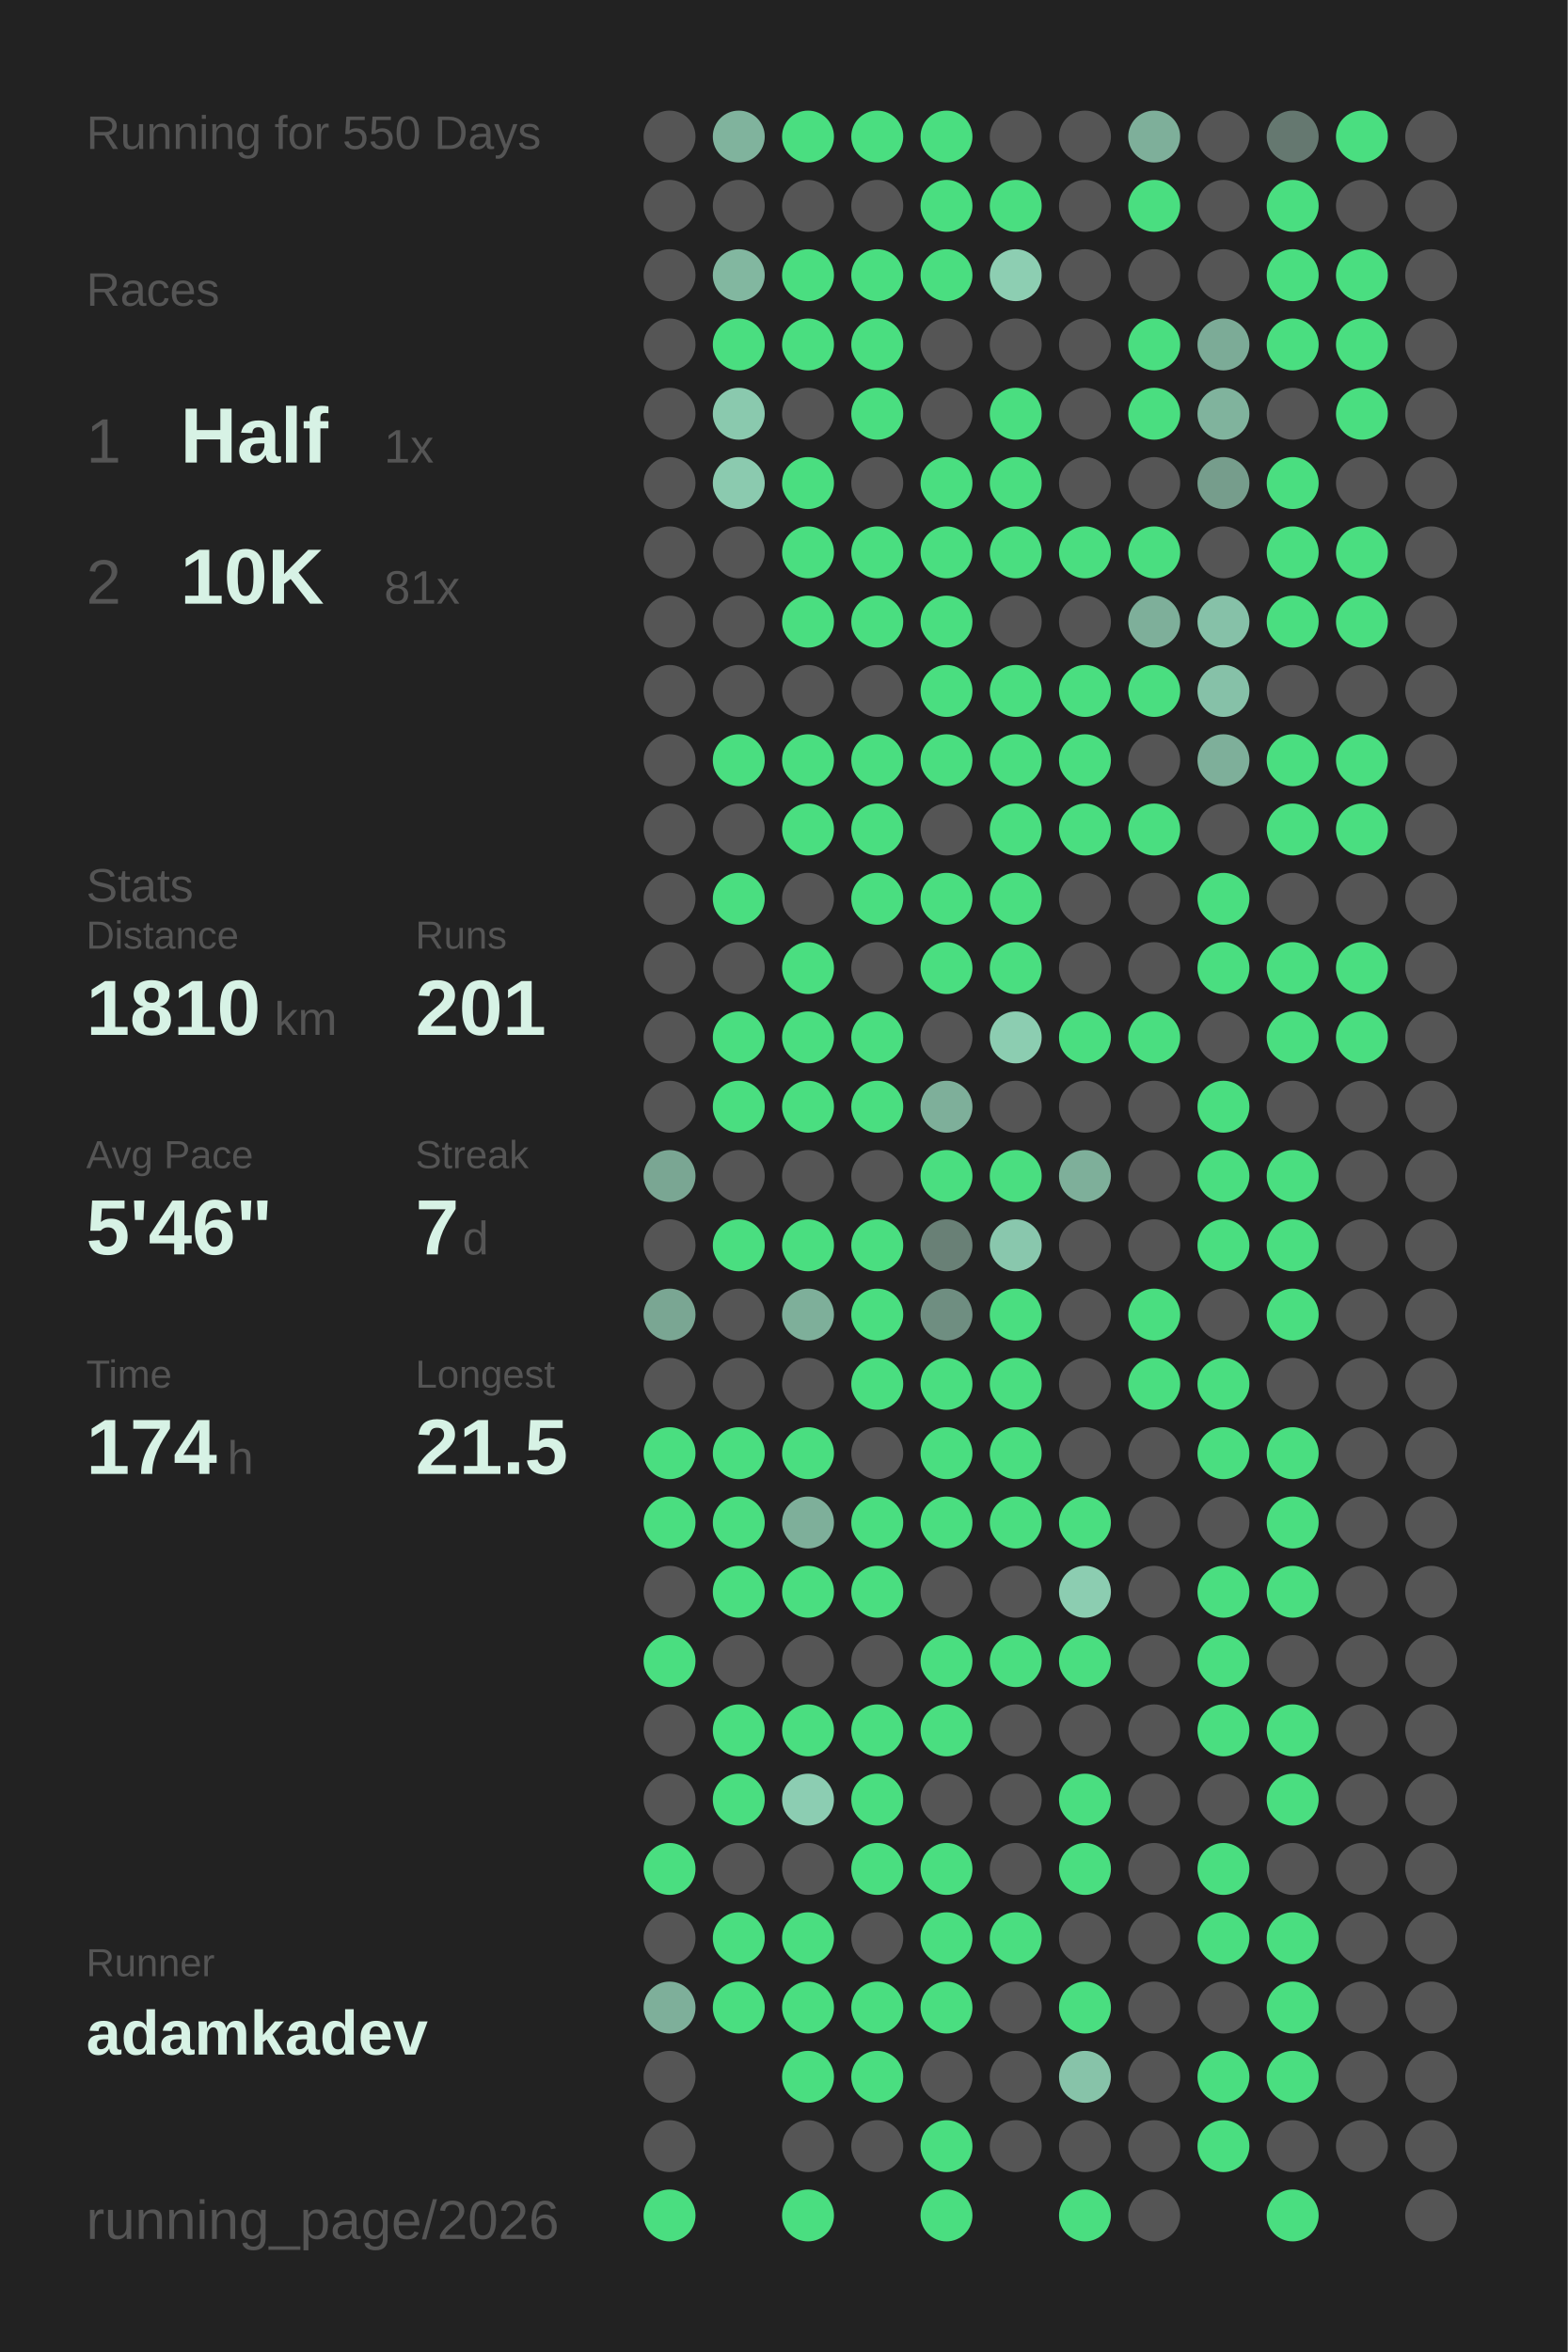
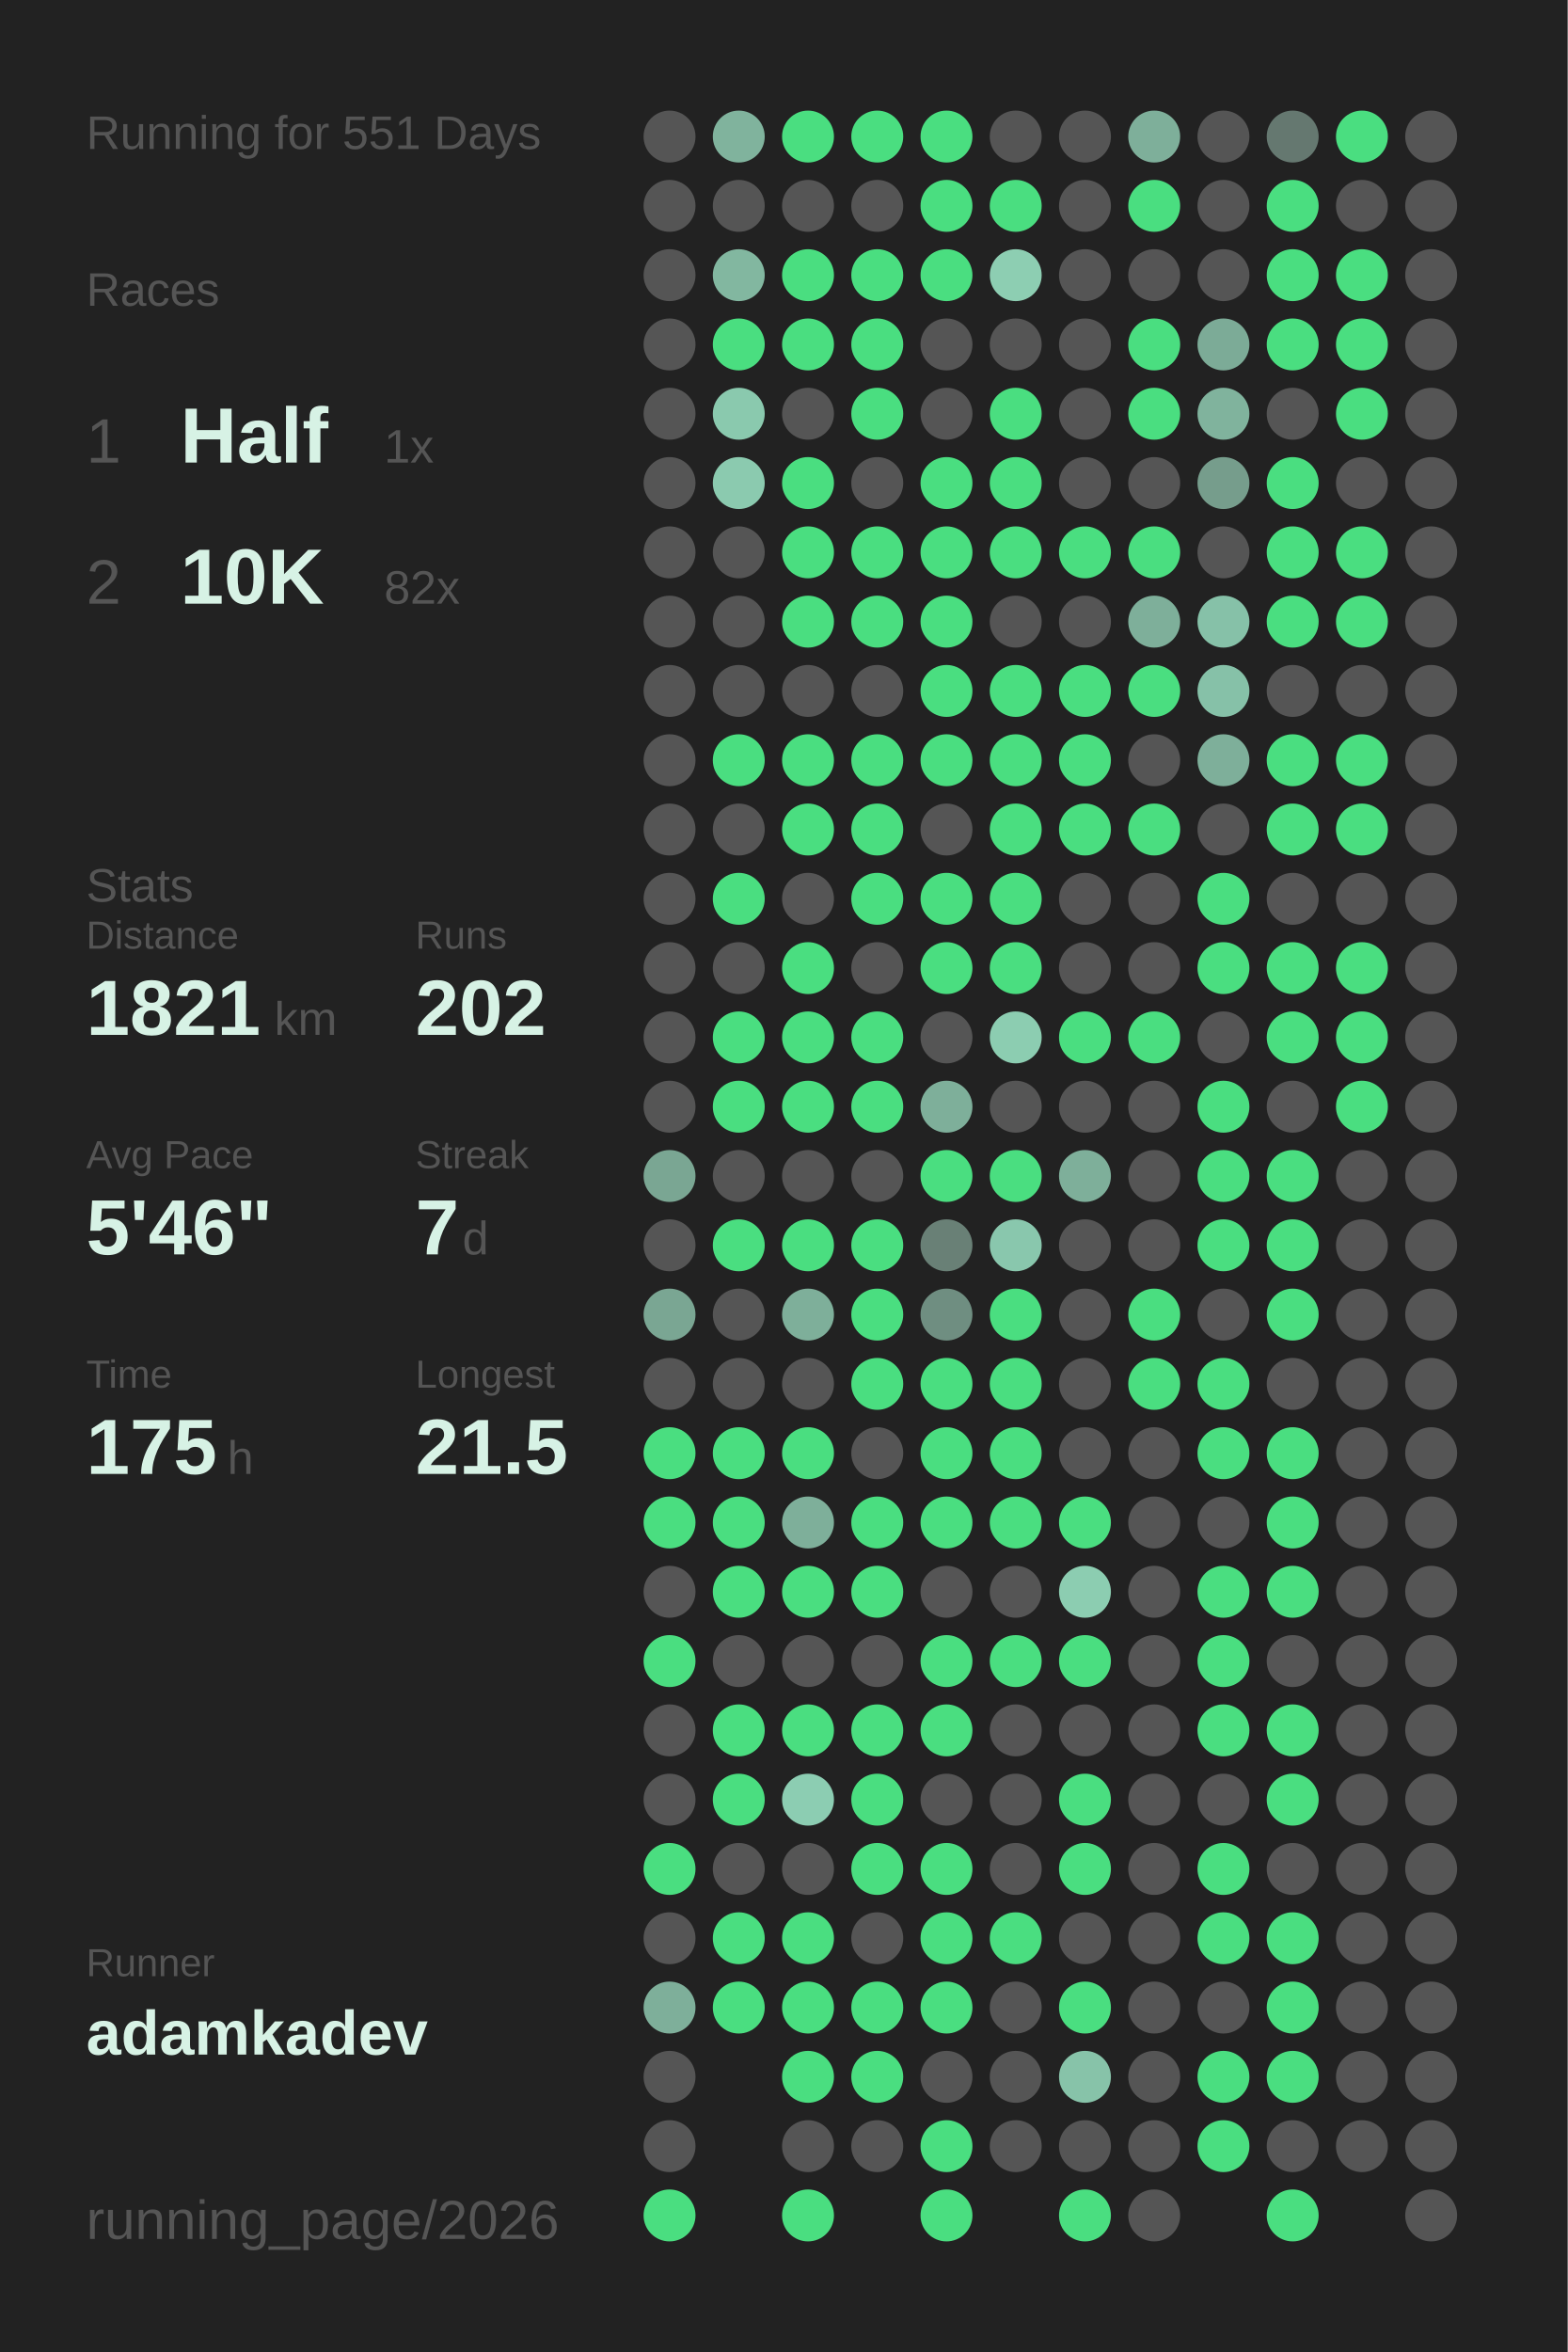
<svg xmlns="http://www.w3.org/2000/svg" baseProfile="full" height="300mm" version="1.1" viewBox="0,0,200,300" width="200mm">
  <defs />
  <rect fill="#222222" height="300" width="200" x="0" y="0" />
-   <text fill="#555555" style="font-size:6px; font-family:Arial;" x="11" y="19">Running for 550 Days</text>
+   <text fill="#555555" style="font-size:6px; font-family:Arial;" x="11" y="19">Running for 551 Days</text>
  <text fill="#555555" style="font-size:6px; font-family:Arial;" x="11" y="39">Races</text>
  <text fill="#555555" style="font-size:8px; font-family:Arial;" x="11" y="59">1</text>
  <text fill="#D7F2E5" style="font-size:10px; font-family:Arial; font-weight:bold;" x="23" y="59">Half</text>
  <text fill="#555555" style="font-size:6px; font-family:Arial;" x="49" y="59">1x</text>
  <text fill="#555555" style="font-size:8px; font-family:Arial;" x="11" y="77">2</text>
  <text fill="#D7F2E5" style="font-size:10px; font-family:Arial; font-weight:bold;" x="23" y="77">10K</text>
-   <text fill="#555555" style="font-size:6px; font-family:Arial;" x="49" y="77">81x</text>
+   <text fill="#555555" style="font-size:6px; font-family:Arial;" x="49" y="77">82x</text>
  <text fill="#555555" style="font-size:6px; font-family:Arial;" x="11" y="115">Stats</text>
  <text fill="#555555" style="font-size:5px; font-family:Arial;" x="11" y="121">Distance</text>
-   <text fill="#D7F2E5" style="font-size:10px; font-family:Arial; font-weight:bold;" x="11" y="132">1810</text>
+   <text fill="#D7F2E5" style="font-size:10px; font-family:Arial; font-weight:bold;" x="11" y="132">1821</text>
  <text fill="#555555" style="font-size:6px; font-family:Arial;" x="35" y="132">km</text>
  <text fill="#555555" style="font-size:5px; font-family:Arial;" x="53" y="121">Runs</text>
-   <text fill="#D7F2E5" style="font-size:10px; font-family:Arial; font-weight:bold;" x="53" y="132">201</text>
+   <text fill="#D7F2E5" style="font-size:10px; font-family:Arial; font-weight:bold;" x="53" y="132">202</text>
  <text fill="#555555" style="font-size:5px; font-family:Arial;" x="11" y="149">Avg Pace</text>
  <text fill="#D7F2E5" style="font-size:10px; font-family:Arial; font-weight:bold;" x="11" y="160">5'46"</text>
  <text fill="#555555" style="font-size:5px; font-family:Arial;" x="53" y="149">Streak</text>
  <text fill="#D7F2E5" style="font-size:10px; font-family:Arial; font-weight:bold;" x="53" y="160">7</text>
  <text fill="#555555" style="font-size:6px; font-family:Arial;" x="59" y="160">d</text>
  <text fill="#555555" style="font-size:5px; font-family:Arial;" x="11" y="177">Time</text>
-   <text fill="#D7F2E5" style="font-size:10px; font-family:Arial; font-weight:bold;" x="11" y="188">174</text>
+   <text fill="#D7F2E5" style="font-size:10px; font-family:Arial; font-weight:bold;" x="11" y="188">175</text>
  <text fill="#555555" style="font-size:6px; font-family:Arial;" x="29" y="188">h</text>
  <text fill="#555555" style="font-size:5px; font-family:Arial;" x="53" y="177">Longest</text>
  <text fill="#D7F2E5" style="font-size:10px; font-family:Arial; font-weight:bold;" x="53" y="188">21.5</text>
  <text fill="#555555" style="font-size:5px; font-family:Arial;" x="11" y="252.065">Runner</text>
  <text fill="#D7F2E5" style="font-size:8px; font-family:Arial; font-weight:bold;" x="11" y="262.065">adamkadev</text>
  <text fill="#555555" style="font-size:7px; font-family:Arial;" x="11" y="285.581">running_page/2026</text>
  <circle cx="85.417" cy="17.419" fill="#555555" r="3.312" />
  <circle cx="85.417" cy="26.258" fill="#555555" r="3.312" />
  <circle cx="85.417" cy="35.097" fill="#555555" r="3.312" />
  <circle cx="85.417" cy="43.935" fill="#555555" r="3.312" />
  <circle cx="85.417" cy="52.774" fill="#555555" r="3.312" />
  <circle cx="85.417" cy="61.613" fill="#555555" r="3.312" />
  <circle cx="85.417" cy="70.452" fill="#555555" r="3.312" />
  <circle cx="85.417" cy="79.29" fill="#555555" r="3.312" />
  <circle cx="85.417" cy="88.129" fill="#555555" r="3.312" />
  <circle cx="85.417" cy="96.968" fill="#555555" r="3.312" />
  <circle cx="85.417" cy="105.806" fill="#555555" r="3.312" />
  <circle cx="85.417" cy="114.645" fill="#555555" r="3.312" />
  <circle cx="85.417" cy="123.484" fill="#555555" r="3.312" />
  <circle cx="85.417" cy="132.323" fill="#555555" r="3.312" />
  <circle cx="85.417" cy="141.161" fill="#555555" r="3.312" />
  <circle cx="85.417" cy="150" fill="#7aa693" r="3.312" />
  <circle cx="85.417" cy="158.839" fill="#555555" r="3.312" />
  <circle cx="85.417" cy="167.677" fill="#7aa693" r="3.312" />
  <circle cx="85.417" cy="176.516" fill="#555555" r="3.312" />
  <circle cx="85.417" cy="185.355" fill="#4ADE80" r="3.312" />
  <circle cx="85.417" cy="194.194" fill="#4ADE80" r="3.312" />
  <circle cx="85.417" cy="203.032" fill="#555555" r="3.312" />
  <circle cx="85.417" cy="211.871" fill="#4ADE80" r="3.312" />
  <circle cx="85.417" cy="220.71" fill="#555555" r="3.312" />
  <circle cx="85.417" cy="229.548" fill="#555555" r="3.312" />
  <circle cx="85.417" cy="238.387" fill="#4ADE80" r="3.312" />
  <circle cx="85.417" cy="247.226" fill="#555555" r="3.312" />
  <circle cx="85.417" cy="256.065" fill="#7eaf9a" r="3.312" />
  <circle cx="85.417" cy="264.903" fill="#555555" r="3.312" />
  <circle cx="85.417" cy="273.742" fill="#555555" r="3.312" />
  <circle cx="85.417" cy="282.581" fill="#4ADE80" r="3.312" />
  <circle cx="94.25" cy="17.419" fill="#80b39d" r="3.312" />
  <circle cx="94.25" cy="26.258" fill="#555555" r="3.312" />
  <circle cx="94.25" cy="35.097" fill="#82b7a0" r="3.312" />
  <circle cx="94.25" cy="43.935" fill="#4ADE80" r="3.312" />
  <circle cx="94.25" cy="52.774" fill="#8ac9ae" r="3.312" />
  <circle cx="94.25" cy="61.613" fill="#8bcaaf" r="3.312" />
  <circle cx="94.25" cy="70.452" fill="#555555" r="3.312" />
  <circle cx="94.25" cy="79.29" fill="#555555" r="3.312" />
  <circle cx="94.25" cy="88.129" fill="#555555" r="3.312" />
  <circle cx="94.25" cy="96.968" fill="#4ADE80" r="3.312" />
  <circle cx="94.25" cy="105.806" fill="#555555" r="3.312" />
  <circle cx="94.25" cy="114.645" fill="#4ADE80" r="3.312" />
  <circle cx="94.25" cy="123.484" fill="#555555" r="3.312" />
  <circle cx="94.25" cy="132.323" fill="#4ADE80" r="3.312" />
  <circle cx="94.25" cy="141.161" fill="#4ADE80" r="3.312" />
  <circle cx="94.25" cy="150" fill="#555555" r="3.312" />
  <circle cx="94.25" cy="158.839" fill="#4ADE80" r="3.312" />
  <circle cx="94.25" cy="167.677" fill="#555555" r="3.312" />
  <circle cx="94.25" cy="176.516" fill="#555555" r="3.312" />
  <circle cx="94.25" cy="185.355" fill="#4ADE80" r="3.312" />
  <circle cx="94.25" cy="194.194" fill="#4ADE80" r="3.312" />
  <circle cx="94.25" cy="203.032" fill="#4ADE80" r="3.312" />
  <circle cx="94.25" cy="211.871" fill="#555555" r="3.312" />
  <circle cx="94.25" cy="220.71" fill="#4ADE80" r="3.312" />
  <circle cx="94.25" cy="229.548" fill="#4ADE80" r="3.312" />
  <circle cx="94.25" cy="238.387" fill="#555555" r="3.312" />
  <circle cx="94.25" cy="247.226" fill="#4ADE80" r="3.312" />
  <circle cx="94.25" cy="256.065" fill="#4ADE80" r="3.312" />
  <circle cx="103.083" cy="17.419" fill="#4ADE80" r="3.312" />
  <circle cx="103.083" cy="26.258" fill="#555555" r="3.312" />
  <circle cx="103.083" cy="35.097" fill="#4ADE80" r="3.312" />
  <circle cx="103.083" cy="43.935" fill="#4ADE80" r="3.312" />
  <circle cx="103.083" cy="52.774" fill="#555555" r="3.312" />
  <circle cx="103.083" cy="61.613" fill="#4ADE80" r="3.312" />
  <circle cx="103.083" cy="70.452" fill="#4ADE80" r="3.312" />
  <circle cx="103.083" cy="79.29" fill="#4ADE80" r="3.312" />
  <circle cx="103.083" cy="88.129" fill="#555555" r="3.312" />
  <circle cx="103.083" cy="96.968" fill="#4ADE80" r="3.312" />
  <circle cx="103.083" cy="105.806" fill="#4ADE80" r="3.312" />
  <circle cx="103.083" cy="114.645" fill="#555555" r="3.312" />
  <circle cx="103.083" cy="123.484" fill="#4ADE80" r="3.312" />
  <circle cx="103.083" cy="132.323" fill="#4ADE80" r="3.312" />
  <circle cx="103.083" cy="141.161" fill="#4ADE80" r="3.312" />
  <circle cx="103.083" cy="150" fill="#555555" r="3.312" />
  <circle cx="103.083" cy="158.839" fill="#4ADE80" r="3.312" />
  <circle cx="103.083" cy="167.677" fill="#7eaf9a" r="3.312" />
  <circle cx="103.083" cy="176.516" fill="#555555" r="3.312" />
  <circle cx="103.083" cy="185.355" fill="#4ADE80" r="3.312" />
  <circle cx="103.083" cy="194.194" fill="#7eaf9a" r="3.312" />
  <circle cx="103.083" cy="203.032" fill="#4ADE80" r="3.312" />
  <circle cx="103.083" cy="211.871" fill="#555555" r="3.312" />
  <circle cx="103.083" cy="220.71" fill="#4ADE80" r="3.312" />
  <circle cx="103.083" cy="229.548" fill="#8ccdb2" r="3.312" />
  <circle cx="103.083" cy="238.387" fill="#555555" r="3.312" />
  <circle cx="103.083" cy="247.226" fill="#4ADE80" r="3.312" />
  <circle cx="103.083" cy="256.065" fill="#4ADE80" r="3.312" />
  <circle cx="103.083" cy="264.903" fill="#4ADE80" r="3.312" />
  <circle cx="103.083" cy="273.742" fill="#555555" r="3.312" />
  <circle cx="103.083" cy="282.581" fill="#4ADE80" r="3.312" />
  <circle cx="111.917" cy="17.419" fill="#4ADE80" r="3.312" />
  <circle cx="111.917" cy="26.258" fill="#555555" r="3.312" />
  <circle cx="111.917" cy="35.097" fill="#4ADE80" r="3.312" />
  <circle cx="111.917" cy="43.935" fill="#4ADE80" r="3.312" />
  <circle cx="111.917" cy="52.774" fill="#4ADE80" r="3.312" />
  <circle cx="111.917" cy="61.613" fill="#555555" r="3.312" />
  <circle cx="111.917" cy="70.452" fill="#4ADE80" r="3.312" />
  <circle cx="111.917" cy="79.29" fill="#4ADE80" r="3.312" />
  <circle cx="111.917" cy="88.129" fill="#555555" r="3.312" />
  <circle cx="111.917" cy="96.968" fill="#4ADE80" r="3.312" />
  <circle cx="111.917" cy="105.806" fill="#4ADE80" r="3.312" />
  <circle cx="111.917" cy="114.645" fill="#4ADE80" r="3.312" />
  <circle cx="111.917" cy="123.484" fill="#555555" r="3.312" />
  <circle cx="111.917" cy="132.323" fill="#4ADE80" r="3.312" />
  <circle cx="111.917" cy="141.161" fill="#4ADE80" r="3.312" />
  <circle cx="111.917" cy="150" fill="#555555" r="3.312" />
  <circle cx="111.917" cy="158.839" fill="#4ADE80" r="3.312" />
  <circle cx="111.917" cy="167.677" fill="#4ADE80" r="3.312" />
  <circle cx="111.917" cy="176.516" fill="#4ADE80" r="3.312" />
  <circle cx="111.917" cy="185.355" fill="#555555" r="3.312" />
  <circle cx="111.917" cy="194.194" fill="#4ADE80" r="3.312" />
  <circle cx="111.917" cy="203.032" fill="#4ADE80" r="3.312" />
  <circle cx="111.917" cy="211.871" fill="#555555" r="3.312" />
  <circle cx="111.917" cy="220.71" fill="#4ADE80" r="3.312" />
  <circle cx="111.917" cy="229.548" fill="#4ADE80" r="3.312" />
  <circle cx="111.917" cy="238.387" fill="#4ADE80" r="3.312" />
  <circle cx="111.917" cy="247.226" fill="#555555" r="3.312" />
  <circle cx="111.917" cy="256.065" fill="#4ADE80" r="3.312" />
  <circle cx="111.917" cy="264.903" fill="#4ADE80" r="3.312" />
  <circle cx="111.917" cy="273.742" fill="#555555" r="3.312" />
  <circle cx="120.75" cy="17.419" fill="#4ADE80" r="3.312" />
  <circle cx="120.75" cy="26.258" fill="#4ADE80" r="3.312" />
  <circle cx="120.75" cy="35.097" fill="#4ADE80" r="3.312" />
  <circle cx="120.75" cy="43.935" fill="#555555" r="3.312" />
  <circle cx="120.75" cy="52.774" fill="#555555" r="3.312" />
  <circle cx="120.75" cy="61.613" fill="#4ADE80" r="3.312" />
  <circle cx="120.75" cy="70.452" fill="#4ADE80" r="3.312" />
  <circle cx="120.75" cy="79.29" fill="#4ADE80" r="3.312" />
  <circle cx="120.75" cy="88.129" fill="#4ADE80" r="3.312" />
  <circle cx="120.75" cy="96.968" fill="#4ADE80" r="3.312" />
  <circle cx="120.75" cy="105.806" fill="#555555" r="3.312" />
  <circle cx="120.75" cy="114.645" fill="#4ADE80" r="3.312" />
  <circle cx="120.75" cy="123.484" fill="#4ADE80" r="3.312" />
  <circle cx="120.75" cy="132.323" fill="#555555" r="3.312" />
  <circle cx="120.75" cy="141.161" fill="#7eaf9a" r="3.312" />
  <circle cx="120.75" cy="150" fill="#4ADE80" r="3.312" />
  <circle cx="120.75" cy="158.839" fill="#698076" r="3.312" />
  <circle cx="120.75" cy="167.677" fill="#6f8e81" r="3.312" />
  <circle cx="120.75" cy="176.516" fill="#4ADE80" r="3.312" />
  <circle cx="120.75" cy="185.355" fill="#4ADE80" r="3.312" />
  <circle cx="120.75" cy="194.194" fill="#4ADE80" r="3.312" />
  <circle cx="120.75" cy="203.032" fill="#555555" r="3.312" />
  <circle cx="120.75" cy="211.871" fill="#4ADE80" r="3.312" />
  <circle cx="120.75" cy="220.71" fill="#4ADE80" r="3.312" />
  <circle cx="120.75" cy="229.548" fill="#555555" r="3.312" />
  <circle cx="120.75" cy="238.387" fill="#4ADE80" r="3.312" />
  <circle cx="120.75" cy="247.226" fill="#4ADE80" r="3.312" />
  <circle cx="120.75" cy="256.065" fill="#4ADE80" r="3.312" />
  <circle cx="120.75" cy="264.903" fill="#555555" r="3.312" />
  <circle cx="120.75" cy="273.742" fill="#4ADE80" r="3.312" />
  <circle cx="120.75" cy="282.581" fill="#4ADE80" r="3.312" />
  <circle cx="129.583" cy="17.419" fill="#555555" r="3.312" />
  <circle cx="129.583" cy="26.258" fill="#4ADE80" r="3.312" />
  <circle cx="129.583" cy="35.097" fill="#8dceb2" r="3.312" />
  <circle cx="129.583" cy="43.935" fill="#555555" r="3.312" />
  <circle cx="129.583" cy="52.774" fill="#4ADE80" r="3.312" />
  <circle cx="129.583" cy="61.613" fill="#4ADE80" r="3.312" />
  <circle cx="129.583" cy="70.452" fill="#4ADE80" r="3.312" />
  <circle cx="129.583" cy="79.29" fill="#555555" r="3.312" />
  <circle cx="129.583" cy="88.129" fill="#4ADE80" r="3.312" />
  <circle cx="129.583" cy="96.968" fill="#4ADE80" r="3.312" />
  <circle cx="129.583" cy="105.806" fill="#4ADE80" r="3.312" />
  <circle cx="129.583" cy="114.645" fill="#4ADE80" r="3.312" />
  <circle cx="129.583" cy="123.484" fill="#4ADE80" r="3.312" />
  <circle cx="129.583" cy="132.323" fill="#8ccdb1" r="3.312" />
  <circle cx="129.583" cy="141.161" fill="#555555" r="3.312" />
  <circle cx="129.583" cy="150" fill="#4ADE80" r="3.312" />
  <circle cx="129.583" cy="158.839" fill="#89c7ad" r="3.312" />
  <circle cx="129.583" cy="167.677" fill="#4ADE80" r="3.312" />
  <circle cx="129.583" cy="176.516" fill="#4ADE80" r="3.312" />
  <circle cx="129.583" cy="185.355" fill="#4ADE80" r="3.312" />
  <circle cx="129.583" cy="194.194" fill="#4ADE80" r="3.312" />
  <circle cx="129.583" cy="203.032" fill="#555555" r="3.312" />
  <circle cx="129.583" cy="211.871" fill="#4ADE80" r="3.312" />
  <circle cx="129.583" cy="220.71" fill="#555555" r="3.312" />
  <circle cx="129.583" cy="229.548" fill="#555555" r="3.312" />
  <circle cx="129.583" cy="238.387" fill="#555555" r="3.312" />
  <circle cx="129.583" cy="247.226" fill="#4ADE80" r="3.312" />
  <circle cx="129.583" cy="256.065" fill="#555555" r="3.312" />
  <circle cx="129.583" cy="264.903" fill="#555555" r="3.312" />
  <circle cx="129.583" cy="273.742" fill="#555555" r="3.312" />
  <circle cx="138.417" cy="17.419" fill="#555555" r="3.312" />
  <circle cx="138.417" cy="26.258" fill="#555555" r="3.312" />
  <circle cx="138.417" cy="35.097" fill="#555555" r="3.312" />
  <circle cx="138.417" cy="43.935" fill="#555555" r="3.312" />
  <circle cx="138.417" cy="52.774" fill="#555555" r="3.312" />
  <circle cx="138.417" cy="61.613" fill="#555555" r="3.312" />
  <circle cx="138.417" cy="70.452" fill="#4ADE80" r="3.312" />
  <circle cx="138.417" cy="79.29" fill="#555555" r="3.312" />
  <circle cx="138.417" cy="88.129" fill="#4ADE80" r="3.312" />
  <circle cx="138.417" cy="96.968" fill="#4ADE80" r="3.312" />
  <circle cx="138.417" cy="105.806" fill="#4ADE80" r="3.312" />
  <circle cx="138.417" cy="114.645" fill="#555555" r="3.312" />
  <circle cx="138.417" cy="123.484" fill="#555555" r="3.312" />
  <circle cx="138.417" cy="132.323" fill="#4ADE80" r="3.312" />
  <circle cx="138.417" cy="141.161" fill="#555555" r="3.312" />
  <circle cx="138.417" cy="150" fill="#7eaf9a" r="3.312" />
  <circle cx="138.417" cy="158.839" fill="#555555" r="3.312" />
  <circle cx="138.417" cy="167.677" fill="#555555" r="3.312" />
  <circle cx="138.417" cy="176.516" fill="#555555" r="3.312" />
  <circle cx="138.417" cy="185.355" fill="#555555" r="3.312" />
  <circle cx="138.417" cy="194.194" fill="#4ADE80" r="3.312" />
  <circle cx="138.417" cy="203.032" fill="#8ccdb1" r="3.312" />
  <circle cx="138.417" cy="211.871" fill="#4ADE80" r="3.312" />
  <circle cx="138.417" cy="220.71" fill="#555555" r="3.312" />
  <circle cx="138.417" cy="229.548" fill="#4ADE80" r="3.312" />
  <circle cx="138.417" cy="238.387" fill="#4ADE80" r="3.312" />
  <circle cx="138.417" cy="247.226" fill="#555555" r="3.312" />
  <circle cx="138.417" cy="256.065" fill="#4ADE80" r="3.312" />
  <circle cx="138.417" cy="264.903" fill="#87c3a9" r="3.312" />
  <circle cx="138.417" cy="273.742" fill="#555555" r="3.312" />
  <circle cx="138.417" cy="282.581" fill="#4ADE80" r="3.312" />
  <circle cx="147.25" cy="17.419" fill="#7eaf9a" r="3.312" />
  <circle cx="147.25" cy="26.258" fill="#4ADE80" r="3.312" />
  <circle cx="147.25" cy="35.097" fill="#555555" r="3.312" />
  <circle cx="147.25" cy="43.935" fill="#4ADE80" r="3.312" />
  <circle cx="147.25" cy="52.774" fill="#4ADE80" r="3.312" />
  <circle cx="147.25" cy="61.613" fill="#555555" r="3.312" />
  <circle cx="147.25" cy="70.452" fill="#4ADE80" r="3.312" />
  <circle cx="147.25" cy="79.29" fill="#7eaf9a" r="3.312" />
  <circle cx="147.25" cy="88.129" fill="#4ADE80" r="3.312" />
  <circle cx="147.25" cy="96.968" fill="#555555" r="3.312" />
  <circle cx="147.25" cy="105.806" fill="#4ADE80" r="3.312" />
  <circle cx="147.25" cy="114.645" fill="#555555" r="3.312" />
  <circle cx="147.25" cy="123.484" fill="#555555" r="3.312" />
  <circle cx="147.25" cy="132.323" fill="#4ADE80" r="3.312" />
  <circle cx="147.25" cy="141.161" fill="#555555" r="3.312" />
  <circle cx="147.25" cy="150" fill="#555555" r="3.312" />
  <circle cx="147.25" cy="158.839" fill="#555555" r="3.312" />
  <circle cx="147.25" cy="167.677" fill="#4ADE80" r="3.312" />
  <circle cx="147.25" cy="176.516" fill="#4ADE80" r="3.312" />
  <circle cx="147.25" cy="185.355" fill="#555555" r="3.312" />
  <circle cx="147.25" cy="194.194" fill="#555555" r="3.312" />
  <circle cx="147.25" cy="203.032" fill="#555555" r="3.312" />
  <circle cx="147.25" cy="211.871" fill="#555555" r="3.312" />
  <circle cx="147.25" cy="220.71" fill="#555555" r="3.312" />
  <circle cx="147.25" cy="229.548" fill="#555555" r="3.312" />
  <circle cx="147.25" cy="238.387" fill="#555555" r="3.312" />
  <circle cx="147.25" cy="247.226" fill="#555555" r="3.312" />
  <circle cx="147.25" cy="256.065" fill="#555555" r="3.312" />
  <circle cx="147.25" cy="264.903" fill="#555555" r="3.312" />
  <circle cx="147.25" cy="273.742" fill="#555555" r="3.312" />
  <circle cx="147.25" cy="282.581" fill="#555555" r="3.312" />
  <circle cx="156.083" cy="17.419" fill="#555555" r="3.312" />
  <circle cx="156.083" cy="26.258" fill="#555555" r="3.312" />
  <circle cx="156.083" cy="35.097" fill="#555555" r="3.312" />
  <circle cx="156.083" cy="43.935" fill="#7cab97" r="3.312" />
  <circle cx="156.083" cy="52.774" fill="#80b39d" r="3.312" />
  <circle cx="156.083" cy="61.613" fill="#769d8c" r="3.312" />
  <circle cx="156.083" cy="70.452" fill="#555555" r="3.312" />
  <circle cx="156.083" cy="79.29" fill="#86c1a8" r="3.312" />
  <circle cx="156.083" cy="88.129" fill="#86c1a8" r="3.312" />
  <circle cx="156.083" cy="96.968" fill="#7eaf9a" r="3.312" />
  <circle cx="156.083" cy="105.806" fill="#555555" r="3.312" />
  <circle cx="156.083" cy="114.645" fill="#4ADE80" r="3.312" />
  <circle cx="156.083" cy="123.484" fill="#4ADE80" r="3.312" />
  <circle cx="156.083" cy="132.323" fill="#555555" r="3.312" />
  <circle cx="156.083" cy="141.161" fill="#4ADE80" r="3.312" />
  <circle cx="156.083" cy="150" fill="#4ADE80" r="3.312" />
  <circle cx="156.083" cy="158.839" fill="#4ADE80" r="3.312" />
  <circle cx="156.083" cy="167.677" fill="#555555" r="3.312" />
  <circle cx="156.083" cy="176.516" fill="#4ADE80" r="3.312" />
  <circle cx="156.083" cy="185.355" fill="#4ADE80" r="3.312" />
  <circle cx="156.083" cy="194.194" fill="#555555" r="3.312" />
  <circle cx="156.083" cy="203.032" fill="#4ADE80" r="3.312" />
  <circle cx="156.083" cy="211.871" fill="#4ADE80" r="3.312" />
  <circle cx="156.083" cy="220.71" fill="#4ADE80" r="3.312" />
  <circle cx="156.083" cy="229.548" fill="#555555" r="3.312" />
  <circle cx="156.083" cy="238.387" fill="#4ADE80" r="3.312" />
  <circle cx="156.083" cy="247.226" fill="#4ADE80" r="3.312" />
  <circle cx="156.083" cy="256.065" fill="#555555" r="3.312" />
  <circle cx="156.083" cy="264.903" fill="#4ADE80" r="3.312" />
  <circle cx="156.083" cy="273.742" fill="#4ADE80" r="3.312" />
  <circle cx="164.917" cy="17.419" fill="#657870" r="3.312" />
  <circle cx="164.917" cy="26.258" fill="#4ADE80" r="3.312" />
  <circle cx="164.917" cy="35.097" fill="#4ADE80" r="3.312" />
  <circle cx="164.917" cy="43.935" fill="#4ADE80" r="3.312" />
  <circle cx="164.917" cy="52.774" fill="#555555" r="3.312" />
  <circle cx="164.917" cy="61.613" fill="#4ADE80" r="3.312" />
  <circle cx="164.917" cy="70.452" fill="#4ADE80" r="3.312" />
  <circle cx="164.917" cy="79.29" fill="#4ADE80" r="3.312" />
  <circle cx="164.917" cy="88.129" fill="#555555" r="3.312" />
  <circle cx="164.917" cy="96.968" fill="#4ADE80" r="3.312" />
  <circle cx="164.917" cy="105.806" fill="#4ADE80" r="3.312" />
  <circle cx="164.917" cy="114.645" fill="#555555" r="3.312" />
  <circle cx="164.917" cy="123.484" fill="#4ADE80" r="3.312" />
  <circle cx="164.917" cy="132.323" fill="#4ADE80" r="3.312" />
  <circle cx="164.917" cy="141.161" fill="#555555" r="3.312" />
  <circle cx="164.917" cy="150" fill="#4ADE80" r="3.312" />
  <circle cx="164.917" cy="158.839" fill="#4ADE80" r="3.312" />
  <circle cx="164.917" cy="167.677" fill="#4ADE80" r="3.312" />
  <circle cx="164.917" cy="176.516" fill="#555555" r="3.312" />
  <circle cx="164.917" cy="185.355" fill="#4ADE80" r="3.312" />
  <circle cx="164.917" cy="194.194" fill="#4ADE80" r="3.312" />
  <circle cx="164.917" cy="203.032" fill="#4ADE80" r="3.312" />
  <circle cx="164.917" cy="211.871" fill="#555555" r="3.312" />
  <circle cx="164.917" cy="220.71" fill="#4ADE80" r="3.312" />
  <circle cx="164.917" cy="229.548" fill="#4ADE80" r="3.312" />
  <circle cx="164.917" cy="238.387" fill="#555555" r="3.312" />
  <circle cx="164.917" cy="247.226" fill="#4ADE80" r="3.312" />
  <circle cx="164.917" cy="256.065" fill="#4ADE80" r="3.312" />
  <circle cx="164.917" cy="264.903" fill="#4ADE80" r="3.312" />
  <circle cx="164.917" cy="273.742" fill="#555555" r="3.312" />
  <circle cx="164.917" cy="282.581" fill="#4ADE80" r="3.312" />
  <circle cx="173.75" cy="17.419" fill="#4ADE80" r="3.312" />
  <circle cx="173.75" cy="26.258" fill="#555555" r="3.312" />
  <circle cx="173.75" cy="35.097" fill="#4ADE80" r="3.312" />
  <circle cx="173.75" cy="43.935" fill="#4ADE80" r="3.312" />
  <circle cx="173.75" cy="52.774" fill="#4ADE80" r="3.312" />
  <circle cx="173.75" cy="61.613" fill="#555555" r="3.312" />
  <circle cx="173.75" cy="70.452" fill="#4ADE80" r="3.312" />
  <circle cx="173.75" cy="79.29" fill="#4ADE80" r="3.312" />
  <circle cx="173.75" cy="88.129" fill="#555555" r="3.312" />
  <circle cx="173.75" cy="96.968" fill="#4ADE80" r="3.312" />
  <circle cx="173.75" cy="105.806" fill="#4ADE80" r="3.312" />
  <circle cx="173.75" cy="114.645" fill="#555555" r="3.312" />
  <circle cx="173.75" cy="123.484" fill="#4ADE80" r="3.312" />
  <circle cx="173.75" cy="132.323" fill="#4ADE80" r="3.312" />
-   <circle cx="173.75" cy="141.161" fill="#555555" r="3.312" />
+   <circle cx="173.75" cy="141.161" fill="#4ADE80" r="3.312" />
  <circle cx="173.75" cy="150" fill="#555555" r="3.312" />
  <circle cx="173.75" cy="158.839" fill="#555555" r="3.312" />
  <circle cx="173.75" cy="167.677" fill="#555555" r="3.312" />
  <circle cx="173.75" cy="176.516" fill="#555555" r="3.312" />
  <circle cx="173.75" cy="185.355" fill="#555555" r="3.312" />
  <circle cx="173.75" cy="194.194" fill="#555555" r="3.312" />
  <circle cx="173.75" cy="203.032" fill="#555555" r="3.312" />
  <circle cx="173.75" cy="211.871" fill="#555555" r="3.312" />
  <circle cx="173.75" cy="220.71" fill="#555555" r="3.312" />
  <circle cx="173.75" cy="229.548" fill="#555555" r="3.312" />
  <circle cx="173.75" cy="238.387" fill="#555555" r="3.312" />
  <circle cx="173.75" cy="247.226" fill="#555555" r="3.312" />
  <circle cx="173.75" cy="256.065" fill="#555555" r="3.312" />
  <circle cx="173.75" cy="264.903" fill="#555555" r="3.312" />
  <circle cx="173.75" cy="273.742" fill="#555555" r="3.312" />
  <circle cx="182.583" cy="17.419" fill="#555555" r="3.312" />
  <circle cx="182.583" cy="26.258" fill="#555555" r="3.312" />
  <circle cx="182.583" cy="35.097" fill="#555555" r="3.312" />
  <circle cx="182.583" cy="43.935" fill="#555555" r="3.312" />
  <circle cx="182.583" cy="52.774" fill="#555555" r="3.312" />
  <circle cx="182.583" cy="61.613" fill="#555555" r="3.312" />
  <circle cx="182.583" cy="70.452" fill="#555555" r="3.312" />
  <circle cx="182.583" cy="79.29" fill="#555555" r="3.312" />
  <circle cx="182.583" cy="88.129" fill="#555555" r="3.312" />
  <circle cx="182.583" cy="96.968" fill="#555555" r="3.312" />
  <circle cx="182.583" cy="105.806" fill="#555555" r="3.312" />
  <circle cx="182.583" cy="114.645" fill="#555555" r="3.312" />
  <circle cx="182.583" cy="123.484" fill="#555555" r="3.312" />
  <circle cx="182.583" cy="132.323" fill="#555555" r="3.312" />
  <circle cx="182.583" cy="141.161" fill="#555555" r="3.312" />
  <circle cx="182.583" cy="150" fill="#555555" r="3.312" />
  <circle cx="182.583" cy="158.839" fill="#555555" r="3.312" />
  <circle cx="182.583" cy="167.677" fill="#555555" r="3.312" />
  <circle cx="182.583" cy="176.516" fill="#555555" r="3.312" />
  <circle cx="182.583" cy="185.355" fill="#555555" r="3.312" />
  <circle cx="182.583" cy="194.194" fill="#555555" r="3.312" />
  <circle cx="182.583" cy="203.032" fill="#555555" r="3.312" />
  <circle cx="182.583" cy="211.871" fill="#555555" r="3.312" />
  <circle cx="182.583" cy="220.71" fill="#555555" r="3.312" />
  <circle cx="182.583" cy="229.548" fill="#555555" r="3.312" />
  <circle cx="182.583" cy="238.387" fill="#555555" r="3.312" />
  <circle cx="182.583" cy="247.226" fill="#555555" r="3.312" />
  <circle cx="182.583" cy="256.065" fill="#555555" r="3.312" />
  <circle cx="182.583" cy="264.903" fill="#555555" r="3.312" />
  <circle cx="182.583" cy="273.742" fill="#555555" r="3.312" />
  <circle cx="182.583" cy="282.581" fill="#555555" r="3.312" />
</svg>
